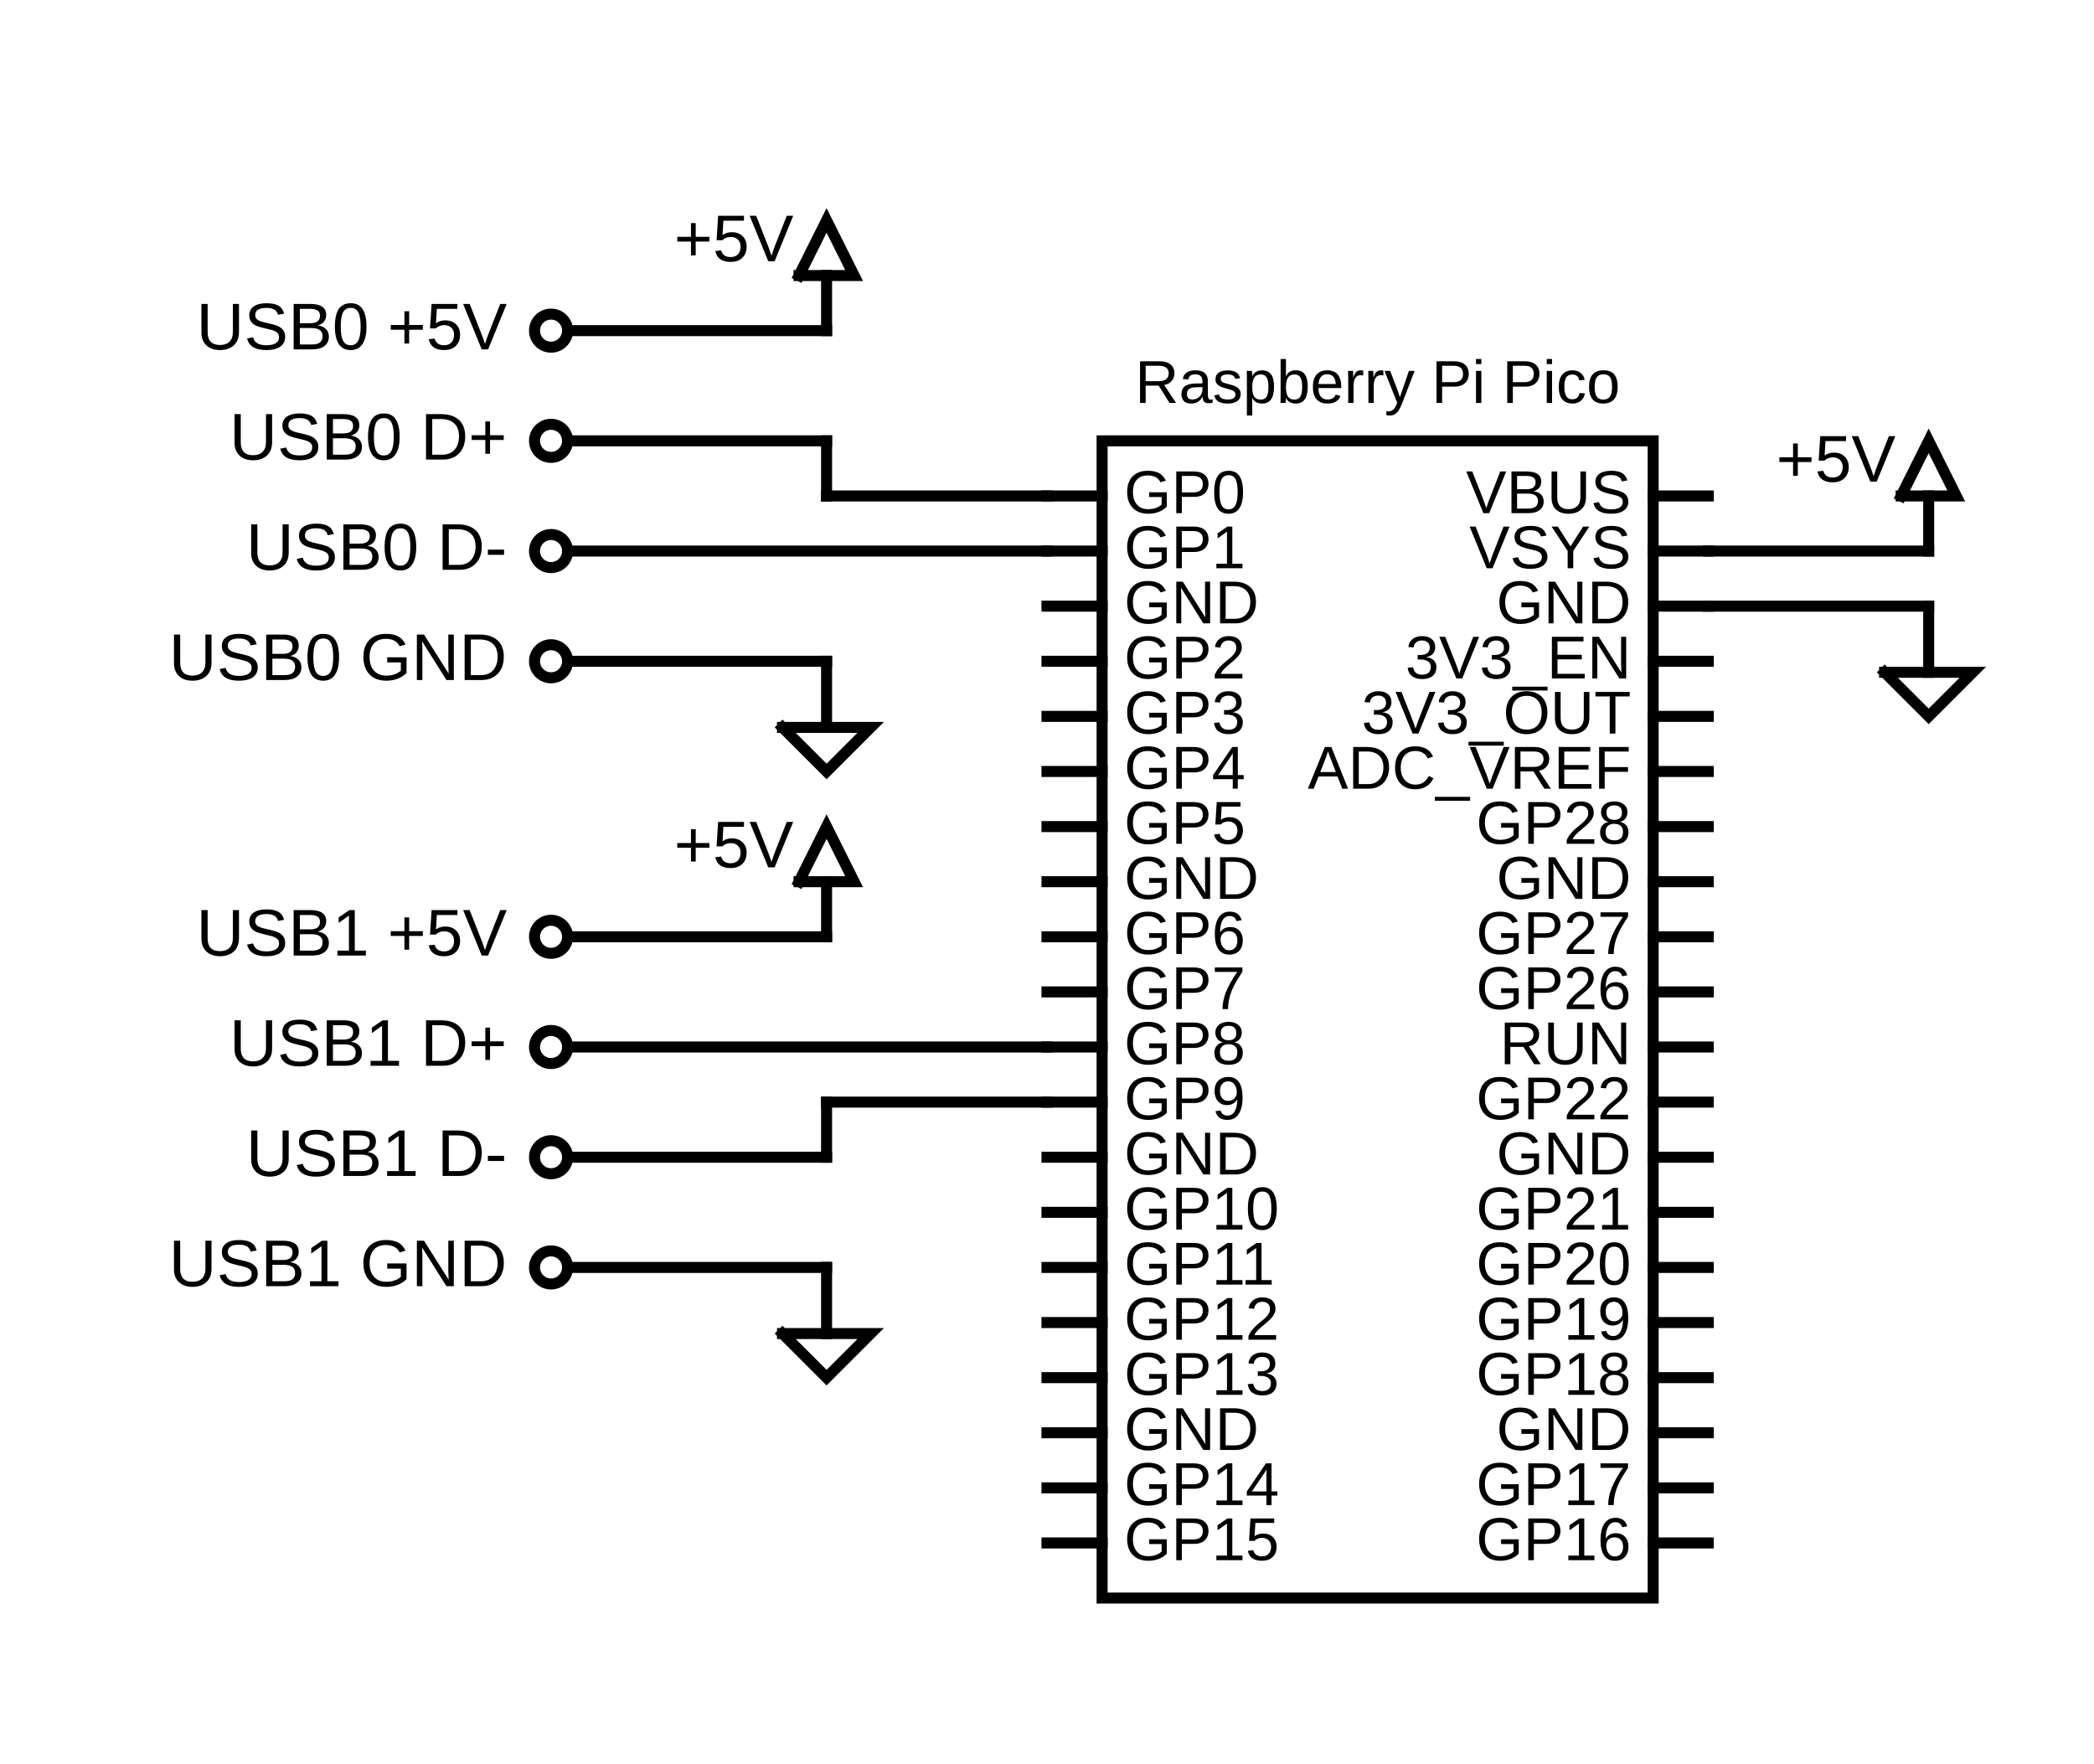
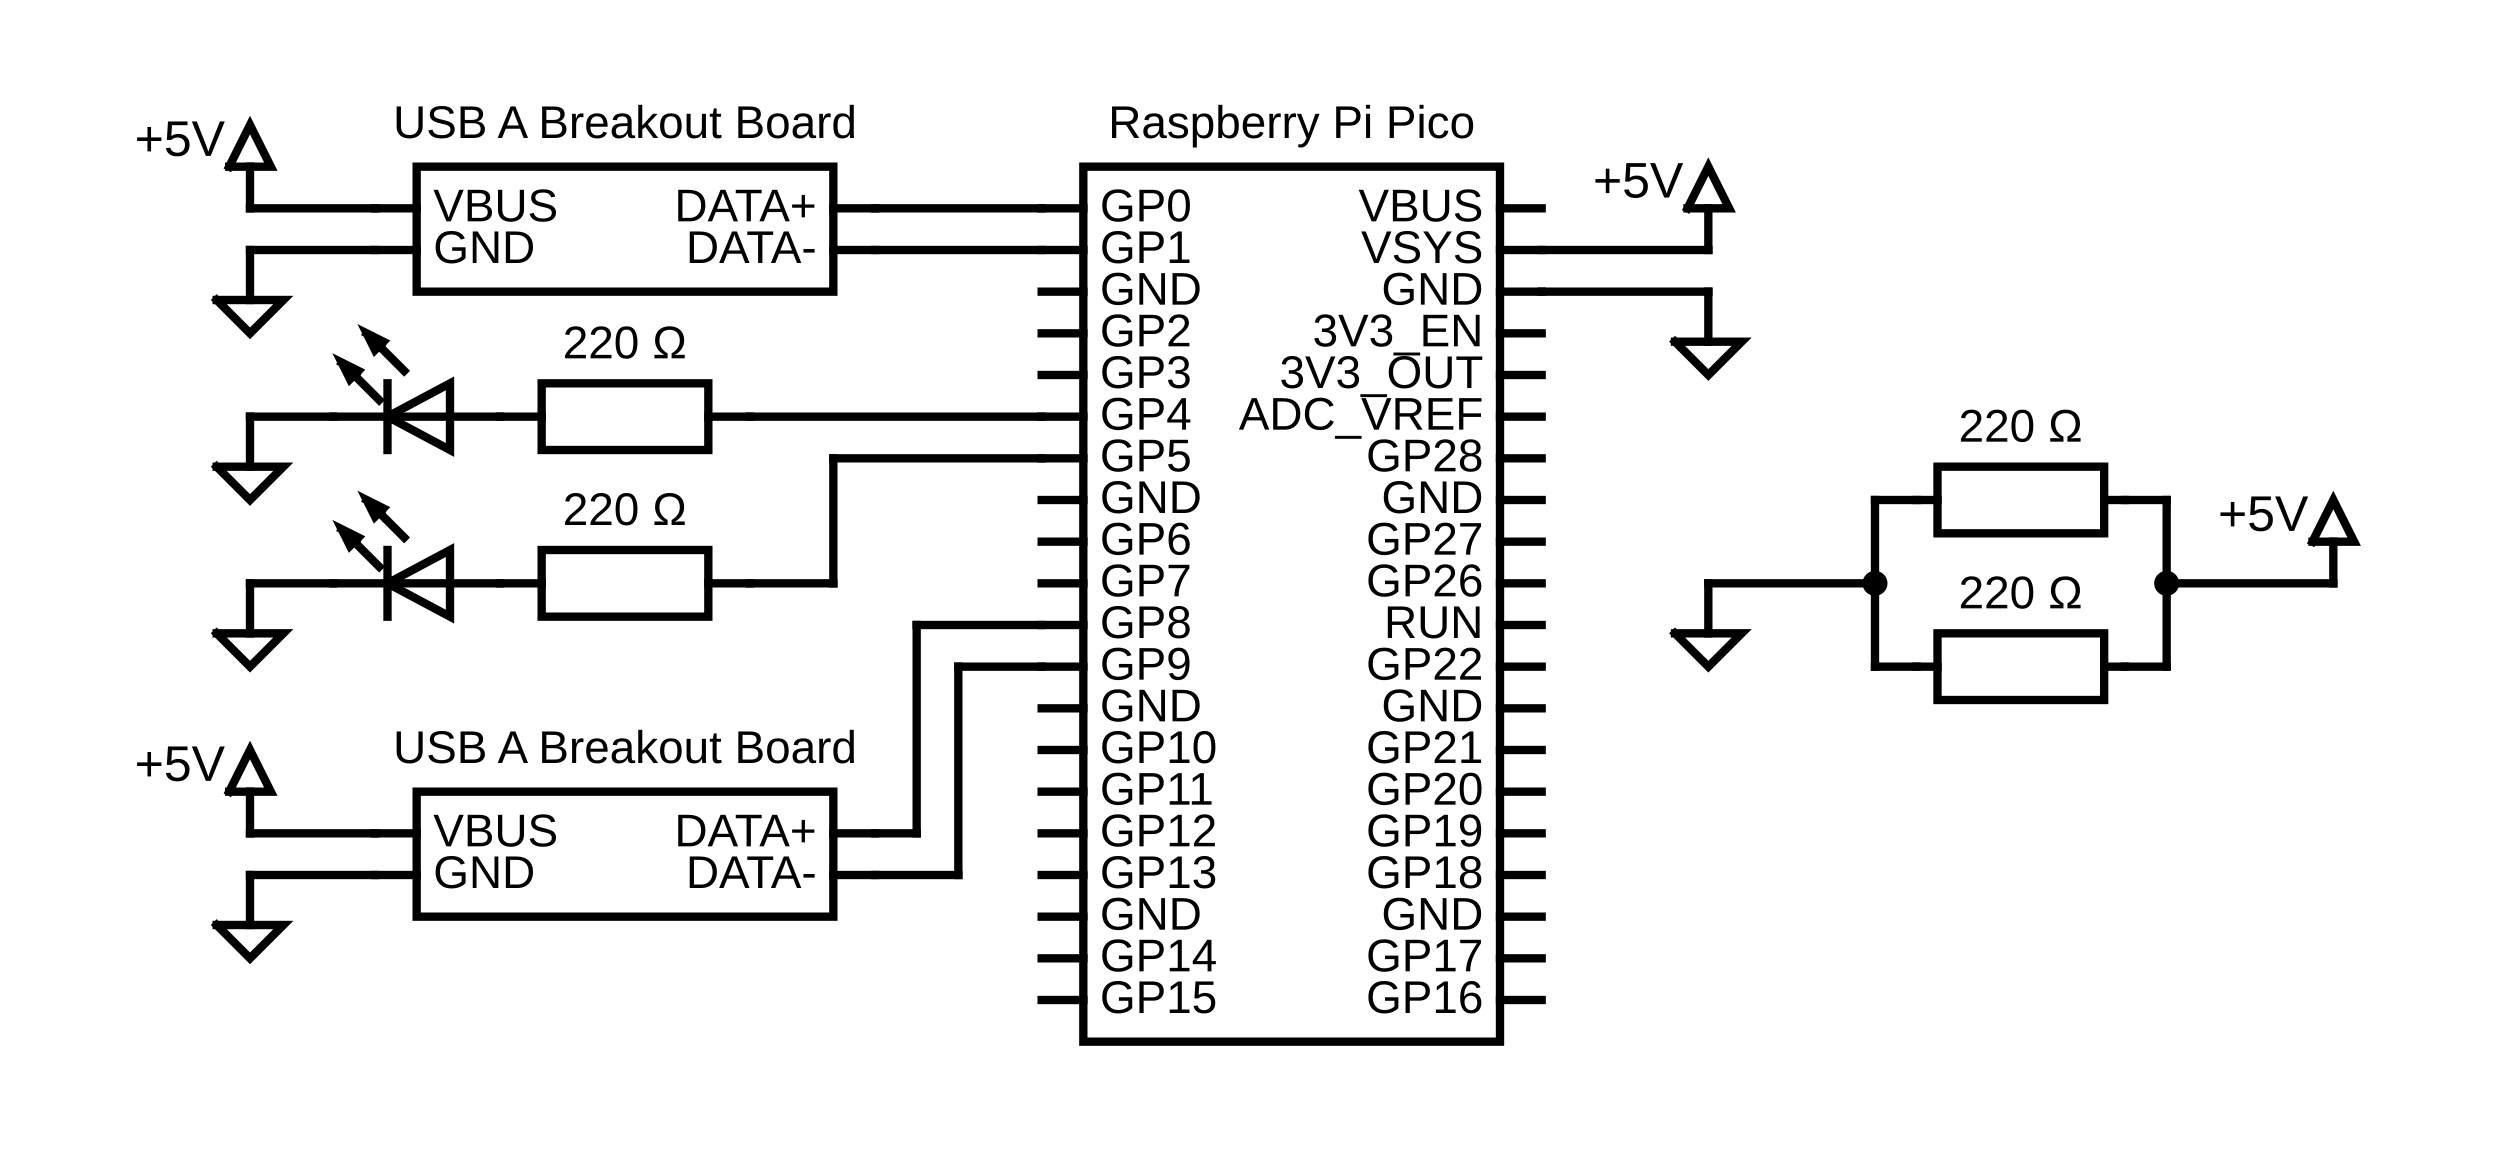
- <svg xmlns="http://www.w3.org/2000/svg" version="1.1" width="380" height="320">
-   <line x1="150" y1="230" x2="150" y2="242" style="stroke:rgb(0, 0, 0);stroke-linecap:square;stroke-width:2" />
-   <path d="M 142,242 L 158,242 L 150,250 L 142,242" style="fill-opacity:0;fill:rgb(0, 0, 0);stroke:rgb(0, 0, 0);stroke-linecap:square;stroke-width:2" />
-   <path d="M 145,160 L 155,160 L 150,150 L 145,160" style="fill-opacity:0;fill:rgb(0, 0, 0);stroke:rgb(0, 0, 0);stroke-linecap:square;stroke-width:2" />
-   <text x="144" y="154" style="font-family:Arial;font-size:12px;text-anchor:end" dominant-baseline="middle" transform="rotate(0, 144, 154)">+5V</text>
-   <line x1="150" y1="160" x2="150" y2="170" style="stroke:rgb(0, 0, 0);stroke-linecap:square;stroke-width:2" />
-   <line x1="150" y1="200" x2="190" y2="200" style="stroke:rgb(0, 0, 0);stroke-linecap:square;stroke-width:2" />
-   <line x1="150" y1="200" x2="150" y2="210" style="stroke:rgb(0, 0, 0);stroke-linecap:square;stroke-width:2" />
-   <text x="92" y="230" style="font-family:Arial;font-size:12px;text-anchor:end" dominant-baseline="middle" transform="rotate(0, 92, 230)">USB1 GND</text>
-   <line x1="103" y1="230" x2="150" y2="230" style="stroke:rgb(0, 0, 0);stroke-linecap:square;stroke-width:2" />
-   <ellipse cx="100" cy="230" rx="3" ry="3" style="fill-opacity:0;fill:rgb(0, 0, 0);stroke:rgb(0, 0, 0);stroke-width:2" />
-   <text x="92" y="170" style="font-family:Arial;font-size:12px;text-anchor:end" dominant-baseline="middle" transform="rotate(0, 92, 170)">USB1 +5V</text>
-   <line x1="103" y1="170" x2="150" y2="170" style="stroke:rgb(0, 0, 0);stroke-linecap:square;stroke-width:2" />
-   <ellipse cx="100" cy="170" rx="3" ry="3" style="fill-opacity:0;fill:rgb(0, 0, 0);stroke:rgb(0, 0, 0);stroke-width:2" />
-   <text x="92" y="210" style="font-family:Arial;font-size:12px;text-anchor:end" dominant-baseline="middle" transform="rotate(0, 92, 210)">USB1 D-</text>
-   <line x1="103" y1="210" x2="150" y2="210" style="stroke:rgb(0, 0, 0);stroke-linecap:square;stroke-width:2" />
-   <ellipse cx="100" cy="210" rx="3" ry="3" style="fill-opacity:0;fill:rgb(0, 0, 0);stroke:rgb(0, 0, 0);stroke-width:2" />
-   <text x="92" y="190" style="font-family:Arial;font-size:12px;text-anchor:end" dominant-baseline="middle" transform="rotate(0, 92, 190)">USB1 D+</text>
-   <line x1="103" y1="190" x2="190" y2="190" style="stroke:rgb(0, 0, 0);stroke-linecap:square;stroke-width:2" />
-   <ellipse cx="100" cy="190" rx="3" ry="3" style="fill-opacity:0;fill:rgb(0, 0, 0);stroke:rgb(0, 0, 0);stroke-width:2" />
-   <line x1="150" y1="120" x2="150" y2="132" style="stroke:rgb(0, 0, 0);stroke-linecap:square;stroke-width:2" />
-   <path d="M 142,132 L 158,132 L 150,140 L 142,132" style="fill-opacity:0;fill:rgb(0, 0, 0);stroke:rgb(0, 0, 0);stroke-linecap:square;stroke-width:2" />
-   <path d="M 145,50 L 155,50 L 150,40 L 145,50" style="fill-opacity:0;fill:rgb(0, 0, 0);stroke:rgb(0, 0, 0);stroke-linecap:square;stroke-width:2" />
-   <text x="144" y="44" style="font-family:Arial;font-size:12px;text-anchor:end" dominant-baseline="middle" transform="rotate(0, 144, 44)">+5V</text>
-   <line x1="150" y1="50" x2="150" y2="60" style="stroke:rgb(0, 0, 0);stroke-linecap:square;stroke-width:2" />
-   <line x1="310" y1="110" x2="350" y2="110" style="stroke:rgb(0, 0, 0);stroke-linecap:square;stroke-width:2" />
-   <line x1="350" y1="110" x2="350" y2="122" style="stroke:rgb(0, 0, 0);stroke-linecap:square;stroke-width:2" />
-   <path d="M 342,122 L 358,122 L 350,130 L 342,122" style="fill-opacity:0;fill:rgb(0, 0, 0);stroke:rgb(0, 0, 0);stroke-linecap:square;stroke-width:2" />
-   <text x="92" y="60" style="font-family:Arial;font-size:12px;text-anchor:end" dominant-baseline="middle" transform="rotate(0, 92, 60)">USB0 +5V</text>
-   <line x1="103" y1="60" x2="150" y2="60" style="stroke:rgb(0, 0, 0);stroke-linecap:square;stroke-width:2" />
-   <ellipse cx="100" cy="60" rx="3" ry="3" style="fill-opacity:0;fill:rgb(0, 0, 0);stroke:rgb(0, 0, 0);stroke-width:2" />
-   <text x="92" y="120" style="font-family:Arial;font-size:12px;text-anchor:end" dominant-baseline="middle" transform="rotate(0, 92, 120)">USB0 GND</text>
-   <line x1="103" y1="120" x2="150" y2="120" style="stroke:rgb(0, 0, 0);stroke-linecap:square;stroke-width:2" />
-   <ellipse cx="100" cy="120" rx="3" ry="3" style="fill-opacity:0;fill:rgb(0, 0, 0);stroke:rgb(0, 0, 0);stroke-width:2" />
-   <line x1="150" y1="90" x2="190" y2="90" style="stroke:rgb(0, 0, 0);stroke-linecap:square;stroke-width:2" />
-   <line x1="150" y1="80" x2="150" y2="90" style="stroke:rgb(0, 0, 0);stroke-linecap:square;stroke-width:2" />
-   <line x1="310" y1="100" x2="350" y2="100" style="stroke:rgb(0, 0, 0);stroke-linecap:square;stroke-width:2" />
-   <path d="M 345,90 L 355,90 L 350,80 L 345,90" style="fill-opacity:0;fill:rgb(0, 0, 0);stroke:rgb(0, 0, 0);stroke-linecap:square;stroke-width:2" />
-   <text x="344" y="84" style="font-family:Arial;font-size:12px;text-anchor:end" dominant-baseline="middle" transform="rotate(0, 344, 84)">+5V</text>
-   <line x1="350" y1="90" x2="350" y2="100" style="stroke:rgb(0, 0, 0);stroke-linecap:square;stroke-width:2" />
-   <text x="92" y="100" style="font-family:Arial;font-size:12px;text-anchor:end" dominant-baseline="middle" transform="rotate(0, 92, 100)">USB0 D-</text>
-   <line x1="103" y1="100" x2="190" y2="100" style="stroke:rgb(0, 0, 0);stroke-linecap:square;stroke-width:2" />
-   <ellipse cx="100" cy="100" rx="3" ry="3" style="fill-opacity:0;fill:rgb(0, 0, 0);stroke:rgb(0, 0, 0);stroke-width:2" />
-   <text x="92" y="80" style="font-family:Arial;font-size:12px;text-anchor:end" dominant-baseline="middle" transform="rotate(0, 92, 80)">USB0 D+</text>
-   <line x1="103" y1="80" x2="150" y2="80" style="stroke:rgb(0, 0, 0);stroke-linecap:square;stroke-width:2" />
-   <ellipse cx="100" cy="80" rx="3" ry="3" style="fill-opacity:0;fill:rgb(0, 0, 0);stroke:rgb(0, 0, 0);stroke-width:2" />
-   <text x="250" y="70" style="font-family:Arial;font-size:11px;text-anchor:middle" dominant-baseline="middle" transform="rotate(0, 250, 70)">Raspberry Pi Pico</text>
-   <rect x="200" y="80" width="100" height="210" style="fill-opacity:0;fill:rgb(0, 0, 0);stroke:rgb(0, 0, 0);stroke-width:2" />
-   <line x1="190" y1="90" x2="200" y2="90" style="stroke:rgb(0, 0, 0);stroke-linecap:square;stroke-width:2" />
-   <text x="204" y="90" style="font-family:Arial;font-size:11px;text-anchor:start" dominant-baseline="middle" transform="rotate(0, 204, 90)">GP0</text>
-   <line x1="300" y1="90" x2="310" y2="90" style="stroke:rgb(0, 0, 0);stroke-linecap:square;stroke-width:2" />
-   <text x="296" y="90" style="font-family:Arial;font-size:11px;text-anchor:end" dominant-baseline="middle" transform="rotate(0, 296, 90)">VBUS</text>
-   <line x1="190" y1="100" x2="200" y2="100" style="stroke:rgb(0, 0, 0);stroke-linecap:square;stroke-width:2" />
-   <text x="204" y="100" style="font-family:Arial;font-size:11px;text-anchor:start" dominant-baseline="middle" transform="rotate(0, 204, 100)">GP1</text>
-   <line x1="300" y1="100" x2="310" y2="100" style="stroke:rgb(0, 0, 0);stroke-linecap:square;stroke-width:2" />
-   <text x="296" y="100" style="font-family:Arial;font-size:11px;text-anchor:end" dominant-baseline="middle" transform="rotate(0, 296, 100)">VSYS</text>
-   <line x1="190" y1="110" x2="200" y2="110" style="stroke:rgb(0, 0, 0);stroke-linecap:square;stroke-width:2" />
-   <text x="204" y="110" style="font-family:Arial;font-size:11px;text-anchor:start" dominant-baseline="middle" transform="rotate(0, 204, 110)">GND</text>
-   <line x1="300" y1="110" x2="310" y2="110" style="stroke:rgb(0, 0, 0);stroke-linecap:square;stroke-width:2" />
-   <text x="296" y="110" style="font-family:Arial;font-size:11px;text-anchor:end" dominant-baseline="middle" transform="rotate(0, 296, 110)">GND</text>
-   <line x1="190" y1="120" x2="200" y2="120" style="stroke:rgb(0, 0, 0);stroke-linecap:square;stroke-width:2" />
-   <text x="204" y="120" style="font-family:Arial;font-size:11px;text-anchor:start" dominant-baseline="middle" transform="rotate(0, 204, 120)">GP2</text>
-   <line x1="300" y1="120" x2="310" y2="120" style="stroke:rgb(0, 0, 0);stroke-linecap:square;stroke-width:2" />
-   <text x="296" y="120" style="font-family:Arial;font-size:11px;text-anchor:end" dominant-baseline="middle" transform="rotate(0, 296, 120)">3V3_EN</text>
-   <line x1="190" y1="130" x2="200" y2="130" style="stroke:rgb(0, 0, 0);stroke-linecap:square;stroke-width:2" />
-   <text x="204" y="130" style="font-family:Arial;font-size:11px;text-anchor:start" dominant-baseline="middle" transform="rotate(0, 204, 130)">GP3</text>
-   <line x1="300" y1="130" x2="310" y2="130" style="stroke:rgb(0, 0, 0);stroke-linecap:square;stroke-width:2" />
-   <text x="296" y="130" style="font-family:Arial;font-size:11px;text-anchor:end" dominant-baseline="middle" transform="rotate(0, 296, 130)">3V3_OUT</text>
-   <line x1="190" y1="140" x2="200" y2="140" style="stroke:rgb(0, 0, 0);stroke-linecap:square;stroke-width:2" />
-   <text x="204" y="140" style="font-family:Arial;font-size:11px;text-anchor:start" dominant-baseline="middle" transform="rotate(0, 204, 140)">GP4</text>
-   <line x1="300" y1="140" x2="310" y2="140" style="stroke:rgb(0, 0, 0);stroke-linecap:square;stroke-width:2" />
-   <text x="296" y="140" style="font-family:Arial;font-size:11px;text-anchor:end" dominant-baseline="middle" transform="rotate(0, 296, 140)">ADC_VREF</text>
-   <line x1="190" y1="150" x2="200" y2="150" style="stroke:rgb(0, 0, 0);stroke-linecap:square;stroke-width:2" />
-   <text x="204" y="150" style="font-family:Arial;font-size:11px;text-anchor:start" dominant-baseline="middle" transform="rotate(0, 204, 150)">GP5</text>
-   <line x1="300" y1="150" x2="310" y2="150" style="stroke:rgb(0, 0, 0);stroke-linecap:square;stroke-width:2" />
-   <text x="296" y="150" style="font-family:Arial;font-size:11px;text-anchor:end" dominant-baseline="middle" transform="rotate(0, 296, 150)">GP28</text>
-   <line x1="190" y1="160" x2="200" y2="160" style="stroke:rgb(0, 0, 0);stroke-linecap:square;stroke-width:2" />
-   <text x="204" y="160" style="font-family:Arial;font-size:11px;text-anchor:start" dominant-baseline="middle" transform="rotate(0, 204, 160)">GND</text>
-   <line x1="300" y1="160" x2="310" y2="160" style="stroke:rgb(0, 0, 0);stroke-linecap:square;stroke-width:2" />
-   <text x="296" y="160" style="font-family:Arial;font-size:11px;text-anchor:end" dominant-baseline="middle" transform="rotate(0, 296, 160)">GND</text>
-   <line x1="190" y1="170" x2="200" y2="170" style="stroke:rgb(0, 0, 0);stroke-linecap:square;stroke-width:2" />
-   <text x="204" y="170" style="font-family:Arial;font-size:11px;text-anchor:start" dominant-baseline="middle" transform="rotate(0, 204, 170)">GP6</text>
-   <line x1="300" y1="170" x2="310" y2="170" style="stroke:rgb(0, 0, 0);stroke-linecap:square;stroke-width:2" />
-   <text x="296" y="170" style="font-family:Arial;font-size:11px;text-anchor:end" dominant-baseline="middle" transform="rotate(0, 296, 170)">GP27</text>
-   <line x1="190" y1="180" x2="200" y2="180" style="stroke:rgb(0, 0, 0);stroke-linecap:square;stroke-width:2" />
-   <text x="204" y="180" style="font-family:Arial;font-size:11px;text-anchor:start" dominant-baseline="middle" transform="rotate(0, 204, 180)">GP7</text>
-   <line x1="300" y1="180" x2="310" y2="180" style="stroke:rgb(0, 0, 0);stroke-linecap:square;stroke-width:2" />
-   <text x="296" y="180" style="font-family:Arial;font-size:11px;text-anchor:end" dominant-baseline="middle" transform="rotate(0, 296, 180)">GP26</text>
-   <line x1="190" y1="190" x2="200" y2="190" style="stroke:rgb(0, 0, 0);stroke-linecap:square;stroke-width:2" />
-   <text x="204" y="190" style="font-family:Arial;font-size:11px;text-anchor:start" dominant-baseline="middle" transform="rotate(0, 204, 190)">GP8</text>
-   <line x1="300" y1="190" x2="310" y2="190" style="stroke:rgb(0, 0, 0);stroke-linecap:square;stroke-width:2" />
-   <text x="296" y="190" style="font-family:Arial;font-size:11px;text-anchor:end" dominant-baseline="middle" transform="rotate(0, 296, 190)">RUN</text>
-   <line x1="190" y1="200" x2="200" y2="200" style="stroke:rgb(0, 0, 0);stroke-linecap:square;stroke-width:2" />
-   <text x="204" y="200" style="font-family:Arial;font-size:11px;text-anchor:start" dominant-baseline="middle" transform="rotate(0, 204, 200)">GP9</text>
-   <line x1="300" y1="200" x2="310" y2="200" style="stroke:rgb(0, 0, 0);stroke-linecap:square;stroke-width:2" />
-   <text x="296" y="200" style="font-family:Arial;font-size:11px;text-anchor:end" dominant-baseline="middle" transform="rotate(0, 296, 200)">GP22</text>
-   <line x1="190" y1="210" x2="200" y2="210" style="stroke:rgb(0, 0, 0);stroke-linecap:square;stroke-width:2" />
-   <text x="204" y="210" style="font-family:Arial;font-size:11px;text-anchor:start" dominant-baseline="middle" transform="rotate(0, 204, 210)">GND</text>
-   <line x1="300" y1="210" x2="310" y2="210" style="stroke:rgb(0, 0, 0);stroke-linecap:square;stroke-width:2" />
-   <text x="296" y="210" style="font-family:Arial;font-size:11px;text-anchor:end" dominant-baseline="middle" transform="rotate(0, 296, 210)">GND</text>
-   <line x1="190" y1="220" x2="200" y2="220" style="stroke:rgb(0, 0, 0);stroke-linecap:square;stroke-width:2" />
-   <text x="204" y="220" style="font-family:Arial;font-size:11px;text-anchor:start" dominant-baseline="middle" transform="rotate(0, 204, 220)">GP10</text>
-   <line x1="300" y1="220" x2="310" y2="220" style="stroke:rgb(0, 0, 0);stroke-linecap:square;stroke-width:2" />
-   <text x="296" y="220" style="font-family:Arial;font-size:11px;text-anchor:end" dominant-baseline="middle" transform="rotate(0, 296, 220)">GP21</text>
-   <line x1="190" y1="230" x2="200" y2="230" style="stroke:rgb(0, 0, 0);stroke-linecap:square;stroke-width:2" />
-   <text x="204" y="230" style="font-family:Arial;font-size:11px;text-anchor:start" dominant-baseline="middle" transform="rotate(0, 204, 230)">GP11</text>
-   <line x1="300" y1="230" x2="310" y2="230" style="stroke:rgb(0, 0, 0);stroke-linecap:square;stroke-width:2" />
-   <text x="296" y="230" style="font-family:Arial;font-size:11px;text-anchor:end" dominant-baseline="middle" transform="rotate(0, 296, 230)">GP20</text>
-   <line x1="190" y1="240" x2="200" y2="240" style="stroke:rgb(0, 0, 0);stroke-linecap:square;stroke-width:2" />
-   <text x="204" y="240" style="font-family:Arial;font-size:11px;text-anchor:start" dominant-baseline="middle" transform="rotate(0, 204, 240)">GP12</text>
-   <line x1="300" y1="240" x2="310" y2="240" style="stroke:rgb(0, 0, 0);stroke-linecap:square;stroke-width:2" />
-   <text x="296" y="240" style="font-family:Arial;font-size:11px;text-anchor:end" dominant-baseline="middle" transform="rotate(0, 296, 240)">GP19</text>
-   <line x1="190" y1="250" x2="200" y2="250" style="stroke:rgb(0, 0, 0);stroke-linecap:square;stroke-width:2" />
-   <text x="204" y="250" style="font-family:Arial;font-size:11px;text-anchor:start" dominant-baseline="middle" transform="rotate(0, 204, 250)">GP13</text>
-   <line x1="300" y1="250" x2="310" y2="250" style="stroke:rgb(0, 0, 0);stroke-linecap:square;stroke-width:2" />
-   <text x="296" y="250" style="font-family:Arial;font-size:11px;text-anchor:end" dominant-baseline="middle" transform="rotate(0, 296, 250)">GP18</text>
-   <line x1="190" y1="260" x2="200" y2="260" style="stroke:rgb(0, 0, 0);stroke-linecap:square;stroke-width:2" />
-   <text x="204" y="260" style="font-family:Arial;font-size:11px;text-anchor:start" dominant-baseline="middle" transform="rotate(0, 204, 260)">GND</text>
-   <line x1="300" y1="260" x2="310" y2="260" style="stroke:rgb(0, 0, 0);stroke-linecap:square;stroke-width:2" />
-   <text x="296" y="260" style="font-family:Arial;font-size:11px;text-anchor:end" dominant-baseline="middle" transform="rotate(0, 296, 260)">GND</text>
-   <line x1="190" y1="270" x2="200" y2="270" style="stroke:rgb(0, 0, 0);stroke-linecap:square;stroke-width:2" />
-   <text x="204" y="270" style="font-family:Arial;font-size:11px;text-anchor:start" dominant-baseline="middle" transform="rotate(0, 204, 270)">GP14</text>
-   <line x1="300" y1="270" x2="310" y2="270" style="stroke:rgb(0, 0, 0);stroke-linecap:square;stroke-width:2" />
-   <text x="296" y="270" style="font-family:Arial;font-size:11px;text-anchor:end" dominant-baseline="middle" transform="rotate(0, 296, 270)">GP17</text>
-   <line x1="190" y1="280" x2="200" y2="280" style="stroke:rgb(0, 0, 0);stroke-linecap:square;stroke-width:2" />
-   <text x="204" y="280" style="font-family:Arial;font-size:11px;text-anchor:start" dominant-baseline="middle" transform="rotate(0, 204, 280)">GP15</text>
-   <line x1="300" y1="280" x2="310" y2="280" style="stroke:rgb(0, 0, 0);stroke-linecap:square;stroke-width:2" />
-   <text x="296" y="280" style="font-family:Arial;font-size:11px;text-anchor:end" dominant-baseline="middle" transform="rotate(0, 296, 280)">GP16</text>
+ <svg xmlns="http://www.w3.org/2000/svg" version="1.1" width="600" height="280">
+   <line x1="180" y1="140" x2="200" y2="140" style="stroke:rgb(0, 0, 0);stroke-linecap:square;stroke-width:2" />
+   <line x1="200" y1="110" x2="200" y2="140" style="stroke:rgb(0, 0, 0);stroke-linecap:square;stroke-width:2" />
+   <line x1="200" y1="110" x2="250" y2="110" style="stroke:rgb(0, 0, 0);stroke-linecap:square;stroke-width:2" />
+   <line x1="180" y1="100" x2="250" y2="100" style="stroke:rgb(0, 0, 0);stroke-linecap:square;stroke-width:2" />
+   <line x1="60" y1="140" x2="80" y2="140" style="stroke:rgb(0, 0, 0);stroke-linecap:square;stroke-width:2" />
+   <line x1="60" y1="100" x2="80" y2="100" style="stroke:rgb(0, 0, 0);stroke-linecap:square;stroke-width:2" />
+   <line x1="60" y1="140" x2="60" y2="152" style="stroke:rgb(0, 0, 0);stroke-linecap:square;stroke-width:2" />
+   <path d="M 52,152 L 68,152 L 60,160 L 52,152" style="fill-opacity:0;fill:rgb(0, 0, 0);stroke:rgb(0, 0, 0);stroke-linecap:square;stroke-width:2" />
+   <line x1="60" y1="100" x2="60" y2="112" style="stroke:rgb(0, 0, 0);stroke-linecap:square;stroke-width:2" />
+   <path d="M 52,112 L 68,112 L 60,120 L 52,112" style="fill-opacity:0;fill:rgb(0, 0, 0);stroke:rgb(0, 0, 0);stroke-linecap:square;stroke-width:2" />
+   <line x1="120" y1="100" x2="130" y2="100" style="stroke:rgb(0, 0, 0);stroke-linecap:square;stroke-width:2" />
+   <line x1="170" y1="100" x2="180" y2="100" style="stroke:rgb(0, 0, 0);stroke-linecap:square;stroke-width:2" />
+   <rect x="130" y="92" width="40" height="16" style="fill-opacity:0;fill:rgb(0, 0, 0);stroke:rgb(0, 0, 0);stroke-width:2" />
+   <text x="150" y="86" style="font-family:Arial;font-size:11px;text-anchor:middle" dominant-baseline="baseline" transform="rotate(0, 150, 86)">220 Ω</text>
+   <line x1="120" y1="140" x2="130" y2="140" style="stroke:rgb(0, 0, 0);stroke-linecap:square;stroke-width:2" />
+   <line x1="170" y1="140" x2="180" y2="140" style="stroke:rgb(0, 0, 0);stroke-linecap:square;stroke-width:2" />
+   <rect x="130" y="132" width="40" height="16" style="fill-opacity:0;fill:rgb(0, 0, 0);stroke:rgb(0, 0, 0);stroke-width:2" />
+   <text x="150" y="126" style="font-family:Arial;font-size:11px;text-anchor:middle" dominant-baseline="baseline" transform="rotate(0, 150, 126)">220 Ω</text>
+   <line x1="230" y1="160" x2="230" y2="210" style="stroke:rgb(0, 0, 0);stroke-linecap:square;stroke-width:2" />
+   <line x1="230" y1="160" x2="250" y2="160" style="stroke:rgb(0, 0, 0);stroke-linecap:square;stroke-width:2" />
+   <line x1="220" y1="150" x2="250" y2="150" style="stroke:rgb(0, 0, 0);stroke-linecap:square;stroke-width:2" />
+   <line x1="220" y1="150" x2="220" y2="200" style="stroke:rgb(0, 0, 0);stroke-linecap:square;stroke-width:2" />
+   <line x1="120" y1="140" x2="80" y2="140" style="stroke:rgb(0, 0, 0);stroke-linecap:square;stroke-width:2" />
+   <path d="M 93,140 M 93,132 L 93,148 M 93,140 L 108,148 L 108,132 L 93,140" style="fill-opacity:0;fill:rgb(0, 0, 0);stroke:rgb(0, 0, 0);stroke-linecap:square;stroke-width:2" />
+   <path d="M 95,140 M 97,129 L 89,121 M 88,120 L 92,122 L 90,124 L 88,120 L 92,122" style="fill-opacity:0;fill:rgb(0, 0, 0);stroke:rgb(0, 0, 0);stroke-linecap:square;stroke-width:2" />
+   <path d="M 95,140 M 91,136 L 83,128 M 82,127 L 86,129 L 84,131 L 82,127 L 86,129" style="fill-opacity:0;fill:rgb(0, 0, 0);stroke:rgb(0, 0, 0);stroke-linecap:square;stroke-width:2" />
+   <line x1="120" y1="100" x2="80" y2="100" style="stroke:rgb(0, 0, 0);stroke-linecap:square;stroke-width:2" />
+   <path d="M 93,100 M 93,92 L 93,108 M 93,100 L 108,108 L 108,92 L 93,100" style="fill-opacity:0;fill:rgb(0, 0, 0);stroke:rgb(0, 0, 0);stroke-linecap:square;stroke-width:2" />
+   <path d="M 95,100 M 97,89 L 89,81 M 88,80 L 92,82 L 90,84 L 88,80 L 92,82" style="fill-opacity:0;fill:rgb(0, 0, 0);stroke:rgb(0, 0, 0);stroke-linecap:square;stroke-width:2" />
+   <path d="M 95,100 M 91,96 L 83,88 M 82,87 L 86,89 L 84,91 L 82,87 L 86,89" style="fill-opacity:0;fill:rgb(0, 0, 0);stroke:rgb(0, 0, 0);stroke-linecap:square;stroke-width:2" />
+   <line x1="210" y1="60" x2="250" y2="60" style="stroke:rgb(0, 0, 0);stroke-linecap:square;stroke-width:2" />
+   <line x1="210" y1="50" x2="250" y2="50" style="stroke:rgb(0, 0, 0);stroke-linecap:square;stroke-width:2" />
+   <line x1="210" y1="210" x2="230" y2="210" style="stroke:rgb(0, 0, 0);stroke-linecap:square;stroke-width:2" />
+   <line x1="210" y1="200" x2="220" y2="200" style="stroke:rgb(0, 0, 0);stroke-linecap:square;stroke-width:2" />
+   <line x1="60" y1="210" x2="90" y2="210" style="stroke:rgb(0, 0, 0);stroke-linecap:square;stroke-width:2" />
+   <line x1="60" y1="200" x2="90" y2="200" style="stroke:rgb(0, 0, 0);stroke-linecap:square;stroke-width:2" />
+   <text x="150" y="180" style="font-family:Arial;font-size:11px;text-anchor:middle" dominant-baseline="middle" transform="rotate(0, 150, 180)">USB A Breakout Board</text>
+   <rect x="100" y="190" width="100" height="30" style="fill-opacity:0;fill:rgb(0, 0, 0);stroke:rgb(0, 0, 0);stroke-width:2" />
+   <line x1="90" y1="200" x2="100" y2="200" style="stroke:rgb(0, 0, 0);stroke-linecap:square;stroke-width:2" />
+   <text x="104" y="200" style="font-family:Arial;font-size:11px;text-anchor:start" dominant-baseline="middle" transform="rotate(0, 104, 200)">VBUS</text>
+   <line x1="200" y1="200" x2="210" y2="200" style="stroke:rgb(0, 0, 0);stroke-linecap:square;stroke-width:2" />
+   <text x="196" y="200" style="font-family:Arial;font-size:11px;text-anchor:end" dominant-baseline="middle" transform="rotate(0, 196, 200)">DATA+</text>
+   <line x1="90" y1="210" x2="100" y2="210" style="stroke:rgb(0, 0, 0);stroke-linecap:square;stroke-width:2" />
+   <text x="104" y="210" style="font-family:Arial;font-size:11px;text-anchor:start" dominant-baseline="middle" transform="rotate(0, 104, 210)">GND</text>
+   <line x1="200" y1="210" x2="210" y2="210" style="stroke:rgb(0, 0, 0);stroke-linecap:square;stroke-width:2" />
+   <text x="196" y="210" style="font-family:Arial;font-size:11px;text-anchor:end" dominant-baseline="middle" transform="rotate(0, 196, 210)">DATA-</text>
+   <line x1="60" y1="210" x2="60" y2="222" style="stroke:rgb(0, 0, 0);stroke-linecap:square;stroke-width:2" />
+   <path d="M 52,222 L 68,222 L 60,230 L 52,222" style="fill-opacity:0;fill:rgb(0, 0, 0);stroke:rgb(0, 0, 0);stroke-linecap:square;stroke-width:2" />
+   <path d="M 55,190 L 65,190 L 60,180 L 55,190" style="fill-opacity:0;fill:rgb(0, 0, 0);stroke:rgb(0, 0, 0);stroke-linecap:square;stroke-width:2" />
+   <text x="54" y="184" style="font-family:Arial;font-size:12px;text-anchor:end" dominant-baseline="middle" transform="rotate(0, 54, 184)">+5V</text>
+   <line x1="60" y1="190" x2="60" y2="200" style="stroke:rgb(0, 0, 0);stroke-linecap:square;stroke-width:2" />
+   <line x1="60" y1="60" x2="90" y2="60" style="stroke:rgb(0, 0, 0);stroke-linecap:square;stroke-width:2" />
+   <line x1="60" y1="50" x2="90" y2="50" style="stroke:rgb(0, 0, 0);stroke-linecap:square;stroke-width:2" />
+   <text x="150" y="30" style="font-family:Arial;font-size:11px;text-anchor:middle" dominant-baseline="middle" transform="rotate(0, 150, 30)">USB A Breakout Board</text>
+   <rect x="100" y="40" width="100" height="30" style="fill-opacity:0;fill:rgb(0, 0, 0);stroke:rgb(0, 0, 0);stroke-width:2" />
+   <line x1="90" y1="50" x2="100" y2="50" style="stroke:rgb(0, 0, 0);stroke-linecap:square;stroke-width:2" />
+   <text x="104" y="50" style="font-family:Arial;font-size:11px;text-anchor:start" dominant-baseline="middle" transform="rotate(0, 104, 50)">VBUS</text>
+   <line x1="200" y1="50" x2="210" y2="50" style="stroke:rgb(0, 0, 0);stroke-linecap:square;stroke-width:2" />
+   <text x="196" y="50" style="font-family:Arial;font-size:11px;text-anchor:end" dominant-baseline="middle" transform="rotate(0, 196, 50)">DATA+</text>
+   <line x1="90" y1="60" x2="100" y2="60" style="stroke:rgb(0, 0, 0);stroke-linecap:square;stroke-width:2" />
+   <text x="104" y="60" style="font-family:Arial;font-size:11px;text-anchor:start" dominant-baseline="middle" transform="rotate(0, 104, 60)">GND</text>
+   <line x1="200" y1="60" x2="210" y2="60" style="stroke:rgb(0, 0, 0);stroke-linecap:square;stroke-width:2" />
+   <text x="196" y="60" style="font-family:Arial;font-size:11px;text-anchor:end" dominant-baseline="middle" transform="rotate(0, 196, 60)">DATA-</text>
+   <line x1="410" y1="140" x2="450" y2="140" style="stroke:rgb(0, 0, 0);stroke-linecap:square;stroke-width:2" />
+   <line x1="450" y1="120" x2="450" y2="160" style="stroke:rgb(0, 0, 0);stroke-linecap:square;stroke-width:2" />
+   <line x1="450" y1="160" x2="460" y2="160" style="stroke:rgb(0, 0, 0);stroke-linecap:square;stroke-width:2" />
+   <line x1="450" y1="120" x2="460" y2="120" style="stroke:rgb(0, 0, 0);stroke-linecap:square;stroke-width:2" />
+   <line x1="410" y1="140" x2="410" y2="152" style="stroke:rgb(0, 0, 0);stroke-linecap:square;stroke-width:2" />
+   <path d="M 402,152 L 418,152 L 410,160 L 402,152" style="fill-opacity:0;fill:rgb(0, 0, 0);stroke:rgb(0, 0, 0);stroke-linecap:square;stroke-width:2" />
+   <line x1="520" y1="140" x2="560" y2="140" style="stroke:rgb(0, 0, 0);stroke-linecap:square;stroke-width:2" />
+   <line x1="520" y1="120" x2="520" y2="140" style="stroke:rgb(0, 0, 0);stroke-linecap:square;stroke-width:2" />
+   <line x1="520" y1="140" x2="520" y2="160" style="stroke:rgb(0, 0, 0);stroke-linecap:square;stroke-width:2" />
+   <line x1="510" y1="160" x2="520" y2="160" style="stroke:rgb(0, 0, 0);stroke-linecap:square;stroke-width:2" />
+   <line x1="510" y1="120" x2="520" y2="120" style="stroke:rgb(0, 0, 0);stroke-linecap:square;stroke-width:2" />
+   <path d="M 555,130 L 565,130 L 560,120 L 555,130" style="fill-opacity:0;fill:rgb(0, 0, 0);stroke:rgb(0, 0, 0);stroke-linecap:square;stroke-width:2" />
+   <text x="554" y="124" style="font-family:Arial;font-size:12px;text-anchor:end" dominant-baseline="middle" transform="rotate(0, 554, 124)">+5V</text>
+   <line x1="560" y1="130" x2="560" y2="140" style="stroke:rgb(0, 0, 0);stroke-linecap:square;stroke-width:2" />
+   <line x1="460" y1="120" x2="465" y2="120" style="stroke:rgb(0, 0, 0);stroke-linecap:square;stroke-width:2" />
+   <line x1="505" y1="120" x2="510" y2="120" style="stroke:rgb(0, 0, 0);stroke-linecap:square;stroke-width:2" />
+   <rect x="465" y="112" width="40" height="16" style="fill-opacity:0;fill:rgb(0, 0, 0);stroke:rgb(0, 0, 0);stroke-width:2" />
+   <text x="485" y="106" style="font-family:Arial;font-size:11px;text-anchor:middle" dominant-baseline="baseline" transform="rotate(0, 485, 106)">220 Ω</text>
+   <line x1="460" y1="160" x2="465" y2="160" style="stroke:rgb(0, 0, 0);stroke-linecap:square;stroke-width:2" />
+   <line x1="505" y1="160" x2="510" y2="160" style="stroke:rgb(0, 0, 0);stroke-linecap:square;stroke-width:2" />
+   <rect x="465" y="152" width="40" height="16" style="fill-opacity:0;fill:rgb(0, 0, 0);stroke:rgb(0, 0, 0);stroke-width:2" />
+   <text x="485" y="146" style="font-family:Arial;font-size:11px;text-anchor:middle" dominant-baseline="baseline" transform="rotate(0, 485, 146)">220 Ω</text>
+   <line x1="60" y1="60" x2="60" y2="72" style="stroke:rgb(0, 0, 0);stroke-linecap:square;stroke-width:2" />
+   <path d="M 52,72 L 68,72 L 60,80 L 52,72" style="fill-opacity:0;fill:rgb(0, 0, 0);stroke:rgb(0, 0, 0);stroke-linecap:square;stroke-width:2" />
+   <path d="M 55,40 L 65,40 L 60,30 L 55,40" style="fill-opacity:0;fill:rgb(0, 0, 0);stroke:rgb(0, 0, 0);stroke-linecap:square;stroke-width:2" />
+   <text x="54" y="34" style="font-family:Arial;font-size:12px;text-anchor:end" dominant-baseline="middle" transform="rotate(0, 54, 34)">+5V</text>
+   <line x1="60" y1="40" x2="60" y2="50" style="stroke:rgb(0, 0, 0);stroke-linecap:square;stroke-width:2" />
+   <line x1="370" y1="70" x2="410" y2="70" style="stroke:rgb(0, 0, 0);stroke-linecap:square;stroke-width:2" />
+   <line x1="410" y1="70" x2="410" y2="82" style="stroke:rgb(0, 0, 0);stroke-linecap:square;stroke-width:2" />
+   <path d="M 402,82 L 418,82 L 410,90 L 402,82" style="fill-opacity:0;fill:rgb(0, 0, 0);stroke:rgb(0, 0, 0);stroke-linecap:square;stroke-width:2" />
+   <line x1="370" y1="60" x2="410" y2="60" style="stroke:rgb(0, 0, 0);stroke-linecap:square;stroke-width:2" />
+   <path d="M 405,50 L 415,50 L 410,40 L 405,50" style="fill-opacity:0;fill:rgb(0, 0, 0);stroke:rgb(0, 0, 0);stroke-linecap:square;stroke-width:2" />
+   <text x="404" y="44" style="font-family:Arial;font-size:12px;text-anchor:end" dominant-baseline="middle" transform="rotate(0, 404, 44)">+5V</text>
+   <line x1="410" y1="50" x2="410" y2="60" style="stroke:rgb(0, 0, 0);stroke-linecap:square;stroke-width:2" />
+   <text x="310" y="30" style="font-family:Arial;font-size:11px;text-anchor:middle" dominant-baseline="middle" transform="rotate(0, 310, 30)">Raspberry Pi Pico</text>
+   <rect x="260" y="40" width="100" height="210" style="fill-opacity:0;fill:rgb(0, 0, 0);stroke:rgb(0, 0, 0);stroke-width:2" />
+   <line x1="250" y1="50" x2="260" y2="50" style="stroke:rgb(0, 0, 0);stroke-linecap:square;stroke-width:2" />
+   <text x="264" y="50" style="font-family:Arial;font-size:11px;text-anchor:start" dominant-baseline="middle" transform="rotate(0, 264, 50)">GP0</text>
+   <line x1="360" y1="50" x2="370" y2="50" style="stroke:rgb(0, 0, 0);stroke-linecap:square;stroke-width:2" />
+   <text x="356" y="50" style="font-family:Arial;font-size:11px;text-anchor:end" dominant-baseline="middle" transform="rotate(0, 356, 50)">VBUS</text>
+   <line x1="250" y1="60" x2="260" y2="60" style="stroke:rgb(0, 0, 0);stroke-linecap:square;stroke-width:2" />
+   <text x="264" y="60" style="font-family:Arial;font-size:11px;text-anchor:start" dominant-baseline="middle" transform="rotate(0, 264, 60)">GP1</text>
+   <line x1="360" y1="60" x2="370" y2="60" style="stroke:rgb(0, 0, 0);stroke-linecap:square;stroke-width:2" />
+   <text x="356" y="60" style="font-family:Arial;font-size:11px;text-anchor:end" dominant-baseline="middle" transform="rotate(0, 356, 60)">VSYS</text>
+   <line x1="250" y1="70" x2="260" y2="70" style="stroke:rgb(0, 0, 0);stroke-linecap:square;stroke-width:2" />
+   <text x="264" y="70" style="font-family:Arial;font-size:11px;text-anchor:start" dominant-baseline="middle" transform="rotate(0, 264, 70)">GND</text>
+   <line x1="360" y1="70" x2="370" y2="70" style="stroke:rgb(0, 0, 0);stroke-linecap:square;stroke-width:2" />
+   <text x="356" y="70" style="font-family:Arial;font-size:11px;text-anchor:end" dominant-baseline="middle" transform="rotate(0, 356, 70)">GND</text>
+   <line x1="250" y1="80" x2="260" y2="80" style="stroke:rgb(0, 0, 0);stroke-linecap:square;stroke-width:2" />
+   <text x="264" y="80" style="font-family:Arial;font-size:11px;text-anchor:start" dominant-baseline="middle" transform="rotate(0, 264, 80)">GP2</text>
+   <line x1="360" y1="80" x2="370" y2="80" style="stroke:rgb(0, 0, 0);stroke-linecap:square;stroke-width:2" />
+   <text x="356" y="80" style="font-family:Arial;font-size:11px;text-anchor:end" dominant-baseline="middle" transform="rotate(0, 356, 80)">3V3_EN</text>
+   <line x1="250" y1="90" x2="260" y2="90" style="stroke:rgb(0, 0, 0);stroke-linecap:square;stroke-width:2" />
+   <text x="264" y="90" style="font-family:Arial;font-size:11px;text-anchor:start" dominant-baseline="middle" transform="rotate(0, 264, 90)">GP3</text>
+   <line x1="360" y1="90" x2="370" y2="90" style="stroke:rgb(0, 0, 0);stroke-linecap:square;stroke-width:2" />
+   <text x="356" y="90" style="font-family:Arial;font-size:11px;text-anchor:end" dominant-baseline="middle" transform="rotate(0, 356, 90)">3V3_OUT</text>
+   <line x1="250" y1="100" x2="260" y2="100" style="stroke:rgb(0, 0, 0);stroke-linecap:square;stroke-width:2" />
+   <text x="264" y="100" style="font-family:Arial;font-size:11px;text-anchor:start" dominant-baseline="middle" transform="rotate(0, 264, 100)">GP4</text>
+   <line x1="360" y1="100" x2="370" y2="100" style="stroke:rgb(0, 0, 0);stroke-linecap:square;stroke-width:2" />
+   <text x="356" y="100" style="font-family:Arial;font-size:11px;text-anchor:end" dominant-baseline="middle" transform="rotate(0, 356, 100)">ADC_VREF</text>
+   <line x1="250" y1="110" x2="260" y2="110" style="stroke:rgb(0, 0, 0);stroke-linecap:square;stroke-width:2" />
+   <text x="264" y="110" style="font-family:Arial;font-size:11px;text-anchor:start" dominant-baseline="middle" transform="rotate(0, 264, 110)">GP5</text>
+   <line x1="360" y1="110" x2="370" y2="110" style="stroke:rgb(0, 0, 0);stroke-linecap:square;stroke-width:2" />
+   <text x="356" y="110" style="font-family:Arial;font-size:11px;text-anchor:end" dominant-baseline="middle" transform="rotate(0, 356, 110)">GP28</text>
+   <line x1="250" y1="120" x2="260" y2="120" style="stroke:rgb(0, 0, 0);stroke-linecap:square;stroke-width:2" />
+   <text x="264" y="120" style="font-family:Arial;font-size:11px;text-anchor:start" dominant-baseline="middle" transform="rotate(0, 264, 120)">GND</text>
+   <line x1="360" y1="120" x2="370" y2="120" style="stroke:rgb(0, 0, 0);stroke-linecap:square;stroke-width:2" />
+   <text x="356" y="120" style="font-family:Arial;font-size:11px;text-anchor:end" dominant-baseline="middle" transform="rotate(0, 356, 120)">GND</text>
+   <line x1="250" y1="130" x2="260" y2="130" style="stroke:rgb(0, 0, 0);stroke-linecap:square;stroke-width:2" />
+   <text x="264" y="130" style="font-family:Arial;font-size:11px;text-anchor:start" dominant-baseline="middle" transform="rotate(0, 264, 130)">GP6</text>
+   <line x1="360" y1="130" x2="370" y2="130" style="stroke:rgb(0, 0, 0);stroke-linecap:square;stroke-width:2" />
+   <text x="356" y="130" style="font-family:Arial;font-size:11px;text-anchor:end" dominant-baseline="middle" transform="rotate(0, 356, 130)">GP27</text>
+   <line x1="250" y1="140" x2="260" y2="140" style="stroke:rgb(0, 0, 0);stroke-linecap:square;stroke-width:2" />
+   <text x="264" y="140" style="font-family:Arial;font-size:11px;text-anchor:start" dominant-baseline="middle" transform="rotate(0, 264, 140)">GP7</text>
+   <line x1="360" y1="140" x2="370" y2="140" style="stroke:rgb(0, 0, 0);stroke-linecap:square;stroke-width:2" />
+   <text x="356" y="140" style="font-family:Arial;font-size:11px;text-anchor:end" dominant-baseline="middle" transform="rotate(0, 356, 140)">GP26</text>
+   <line x1="250" y1="150" x2="260" y2="150" style="stroke:rgb(0, 0, 0);stroke-linecap:square;stroke-width:2" />
+   <text x="264" y="150" style="font-family:Arial;font-size:11px;text-anchor:start" dominant-baseline="middle" transform="rotate(0, 264, 150)">GP8</text>
+   <line x1="360" y1="150" x2="370" y2="150" style="stroke:rgb(0, 0, 0);stroke-linecap:square;stroke-width:2" />
+   <text x="356" y="150" style="font-family:Arial;font-size:11px;text-anchor:end" dominant-baseline="middle" transform="rotate(0, 356, 150)">RUN</text>
+   <line x1="250" y1="160" x2="260" y2="160" style="stroke:rgb(0, 0, 0);stroke-linecap:square;stroke-width:2" />
+   <text x="264" y="160" style="font-family:Arial;font-size:11px;text-anchor:start" dominant-baseline="middle" transform="rotate(0, 264, 160)">GP9</text>
+   <line x1="360" y1="160" x2="370" y2="160" style="stroke:rgb(0, 0, 0);stroke-linecap:square;stroke-width:2" />
+   <text x="356" y="160" style="font-family:Arial;font-size:11px;text-anchor:end" dominant-baseline="middle" transform="rotate(0, 356, 160)">GP22</text>
+   <line x1="250" y1="170" x2="260" y2="170" style="stroke:rgb(0, 0, 0);stroke-linecap:square;stroke-width:2" />
+   <text x="264" y="170" style="font-family:Arial;font-size:11px;text-anchor:start" dominant-baseline="middle" transform="rotate(0, 264, 170)">GND</text>
+   <line x1="360" y1="170" x2="370" y2="170" style="stroke:rgb(0, 0, 0);stroke-linecap:square;stroke-width:2" />
+   <text x="356" y="170" style="font-family:Arial;font-size:11px;text-anchor:end" dominant-baseline="middle" transform="rotate(0, 356, 170)">GND</text>
+   <line x1="250" y1="180" x2="260" y2="180" style="stroke:rgb(0, 0, 0);stroke-linecap:square;stroke-width:2" />
+   <text x="264" y="180" style="font-family:Arial;font-size:11px;text-anchor:start" dominant-baseline="middle" transform="rotate(0, 264, 180)">GP10</text>
+   <line x1="360" y1="180" x2="370" y2="180" style="stroke:rgb(0, 0, 0);stroke-linecap:square;stroke-width:2" />
+   <text x="356" y="180" style="font-family:Arial;font-size:11px;text-anchor:end" dominant-baseline="middle" transform="rotate(0, 356, 180)">GP21</text>
+   <line x1="250" y1="190" x2="260" y2="190" style="stroke:rgb(0, 0, 0);stroke-linecap:square;stroke-width:2" />
+   <text x="264" y="190" style="font-family:Arial;font-size:11px;text-anchor:start" dominant-baseline="middle" transform="rotate(0, 264, 190)">GP11</text>
+   <line x1="360" y1="190" x2="370" y2="190" style="stroke:rgb(0, 0, 0);stroke-linecap:square;stroke-width:2" />
+   <text x="356" y="190" style="font-family:Arial;font-size:11px;text-anchor:end" dominant-baseline="middle" transform="rotate(0, 356, 190)">GP20</text>
+   <line x1="250" y1="200" x2="260" y2="200" style="stroke:rgb(0, 0, 0);stroke-linecap:square;stroke-width:2" />
+   <text x="264" y="200" style="font-family:Arial;font-size:11px;text-anchor:start" dominant-baseline="middle" transform="rotate(0, 264, 200)">GP12</text>
+   <line x1="360" y1="200" x2="370" y2="200" style="stroke:rgb(0, 0, 0);stroke-linecap:square;stroke-width:2" />
+   <text x="356" y="200" style="font-family:Arial;font-size:11px;text-anchor:end" dominant-baseline="middle" transform="rotate(0, 356, 200)">GP19</text>
+   <line x1="250" y1="210" x2="260" y2="210" style="stroke:rgb(0, 0, 0);stroke-linecap:square;stroke-width:2" />
+   <text x="264" y="210" style="font-family:Arial;font-size:11px;text-anchor:start" dominant-baseline="middle" transform="rotate(0, 264, 210)">GP13</text>
+   <line x1="360" y1="210" x2="370" y2="210" style="stroke:rgb(0, 0, 0);stroke-linecap:square;stroke-width:2" />
+   <text x="356" y="210" style="font-family:Arial;font-size:11px;text-anchor:end" dominant-baseline="middle" transform="rotate(0, 356, 210)">GP18</text>
+   <line x1="250" y1="220" x2="260" y2="220" style="stroke:rgb(0, 0, 0);stroke-linecap:square;stroke-width:2" />
+   <text x="264" y="220" style="font-family:Arial;font-size:11px;text-anchor:start" dominant-baseline="middle" transform="rotate(0, 264, 220)">GND</text>
+   <line x1="360" y1="220" x2="370" y2="220" style="stroke:rgb(0, 0, 0);stroke-linecap:square;stroke-width:2" />
+   <text x="356" y="220" style="font-family:Arial;font-size:11px;text-anchor:end" dominant-baseline="middle" transform="rotate(0, 356, 220)">GND</text>
+   <line x1="250" y1="230" x2="260" y2="230" style="stroke:rgb(0, 0, 0);stroke-linecap:square;stroke-width:2" />
+   <text x="264" y="230" style="font-family:Arial;font-size:11px;text-anchor:start" dominant-baseline="middle" transform="rotate(0, 264, 230)">GP14</text>
+   <line x1="360" y1="230" x2="370" y2="230" style="stroke:rgb(0, 0, 0);stroke-linecap:square;stroke-width:2" />
+   <text x="356" y="230" style="font-family:Arial;font-size:11px;text-anchor:end" dominant-baseline="middle" transform="rotate(0, 356, 230)">GP17</text>
+   <line x1="250" y1="240" x2="260" y2="240" style="stroke:rgb(0, 0, 0);stroke-linecap:square;stroke-width:2" />
+   <text x="264" y="240" style="font-family:Arial;font-size:11px;text-anchor:start" dominant-baseline="middle" transform="rotate(0, 264, 240)">GP15</text>
+   <line x1="360" y1="240" x2="370" y2="240" style="stroke:rgb(0, 0, 0);stroke-linecap:square;stroke-width:2" />
+   <text x="356" y="240" style="font-family:Arial;font-size:11px;text-anchor:end" dominant-baseline="middle" transform="rotate(0, 356, 240)">GP16</text>
+   <ellipse cx="450" cy="140" rx="2" ry="2" style="fill-opacity:1;fill:rgb(0, 0, 0);stroke:rgb(0, 0, 0);stroke-width:2" />
+   <ellipse cx="520" cy="140" rx="2" ry="2" style="fill-opacity:1;fill:rgb(0, 0, 0);stroke:rgb(0, 0, 0);stroke-width:2" />
</svg>
